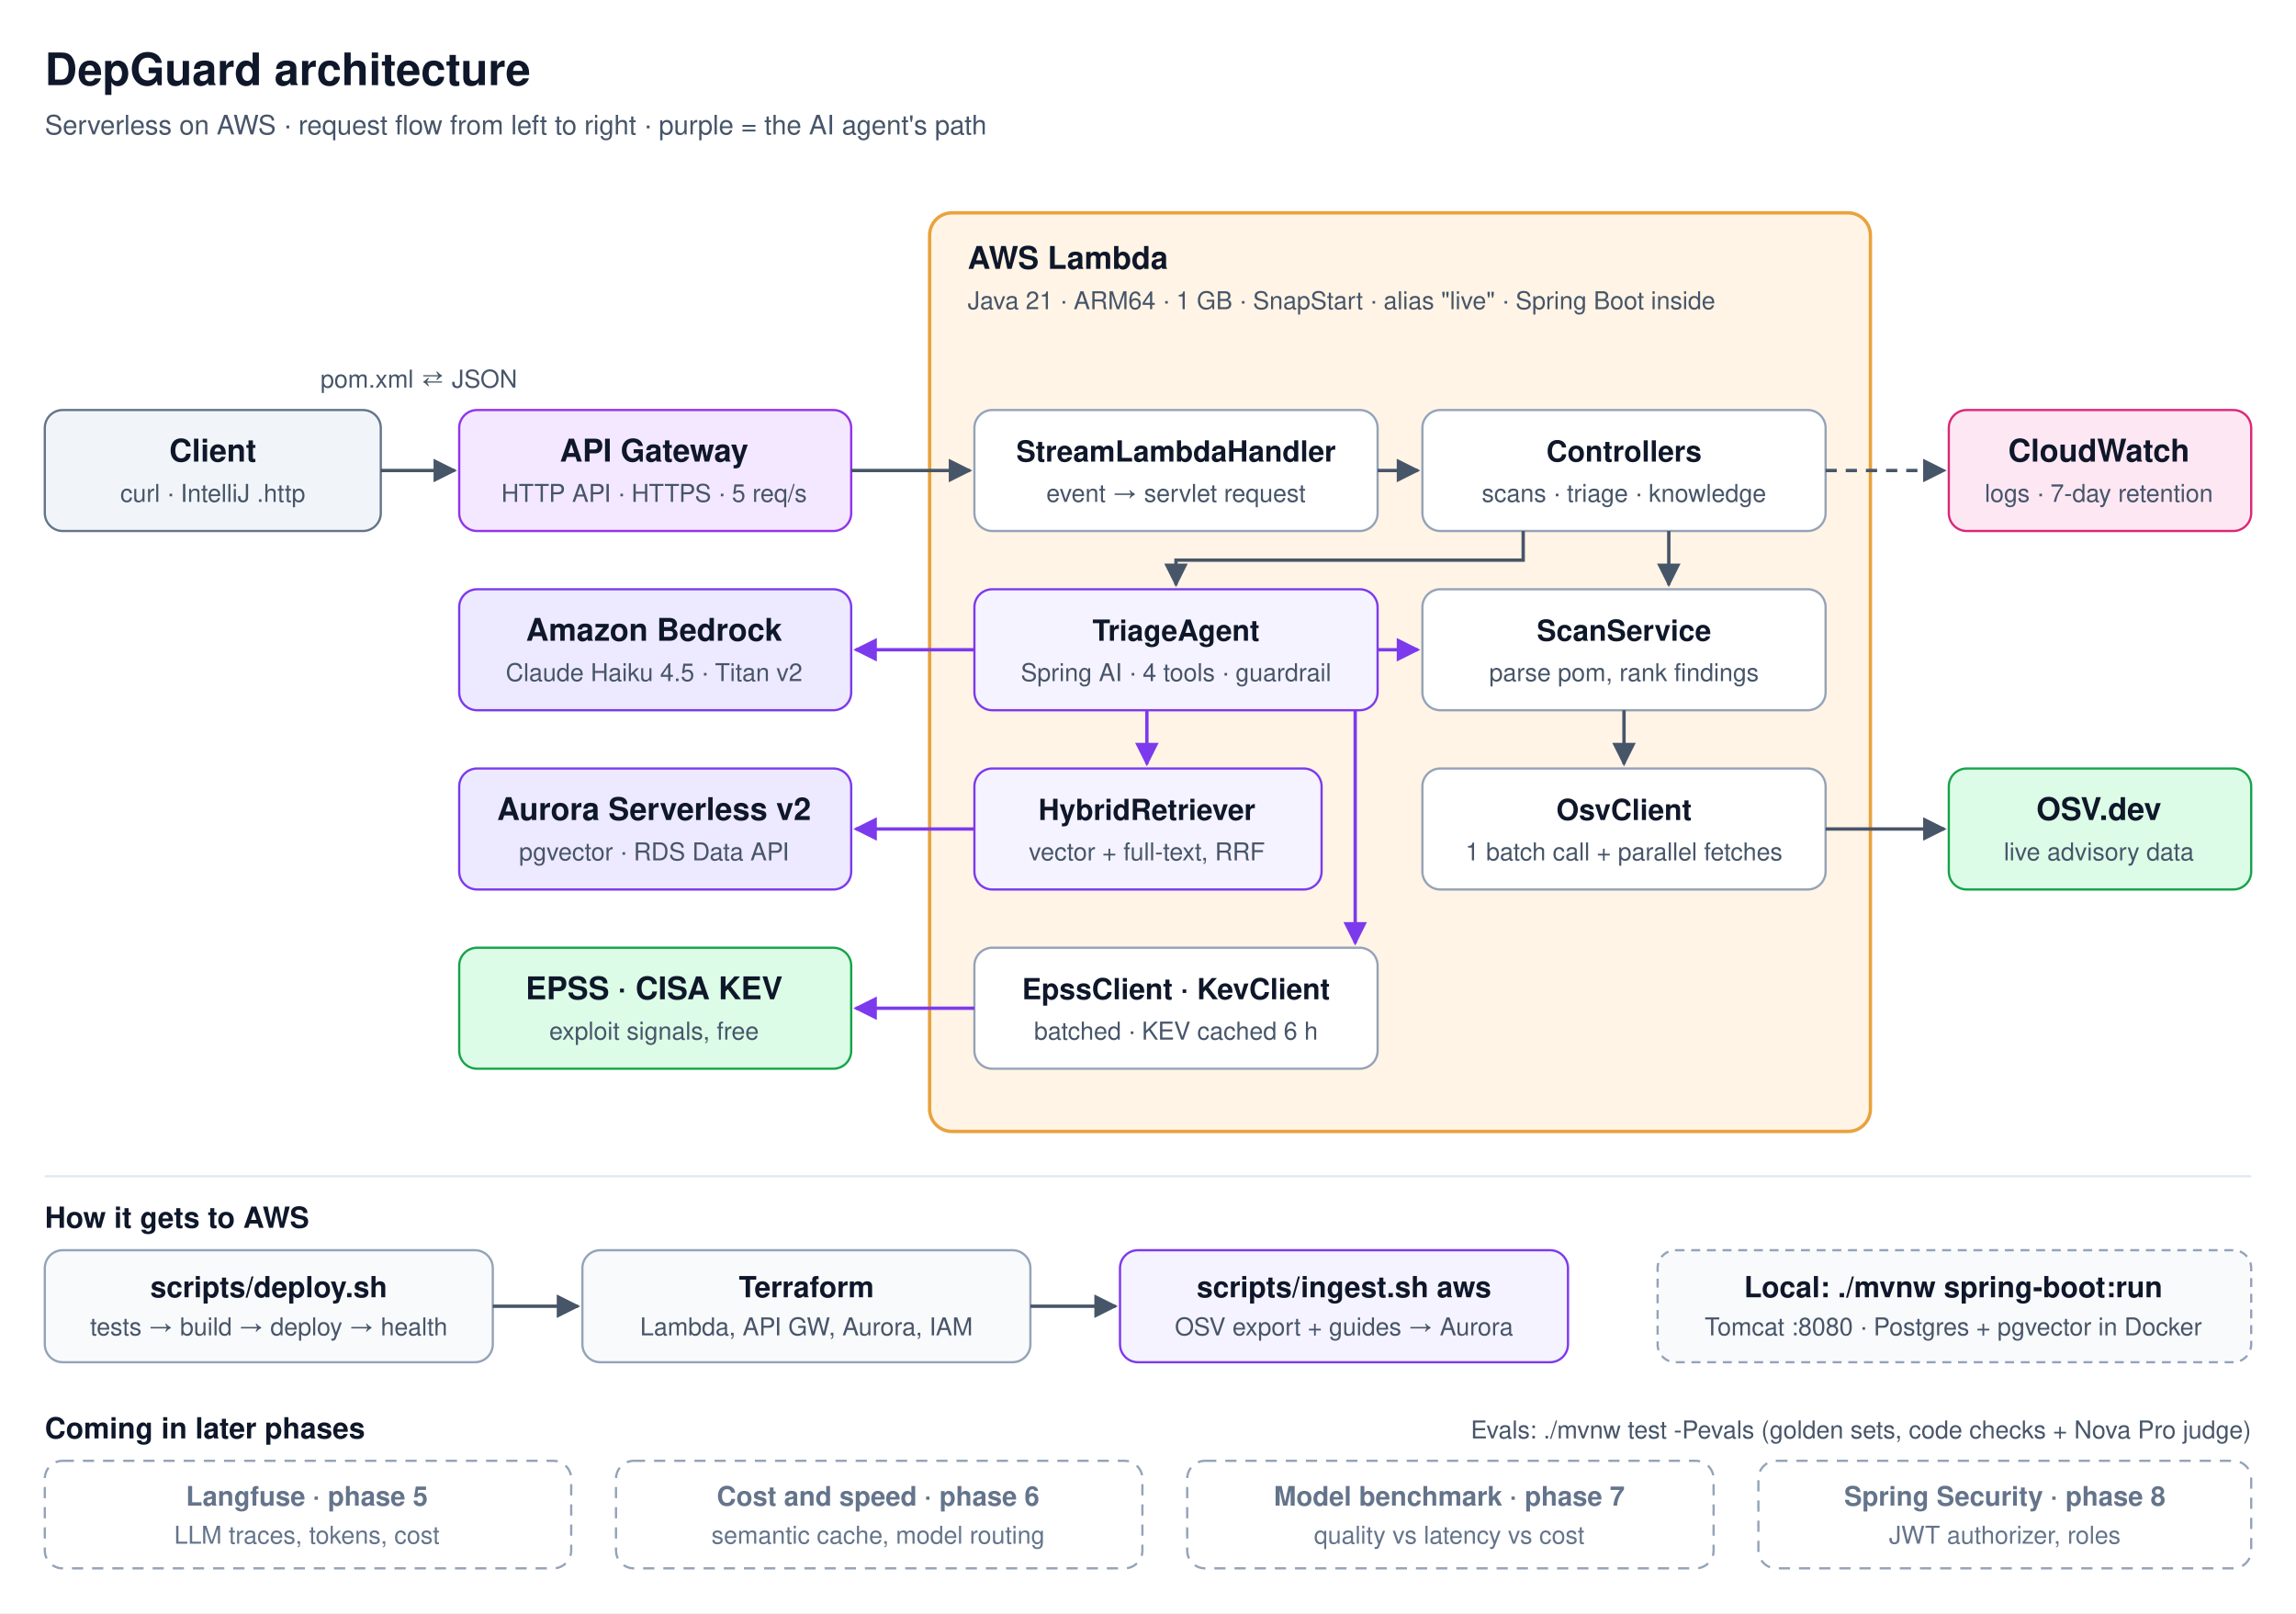
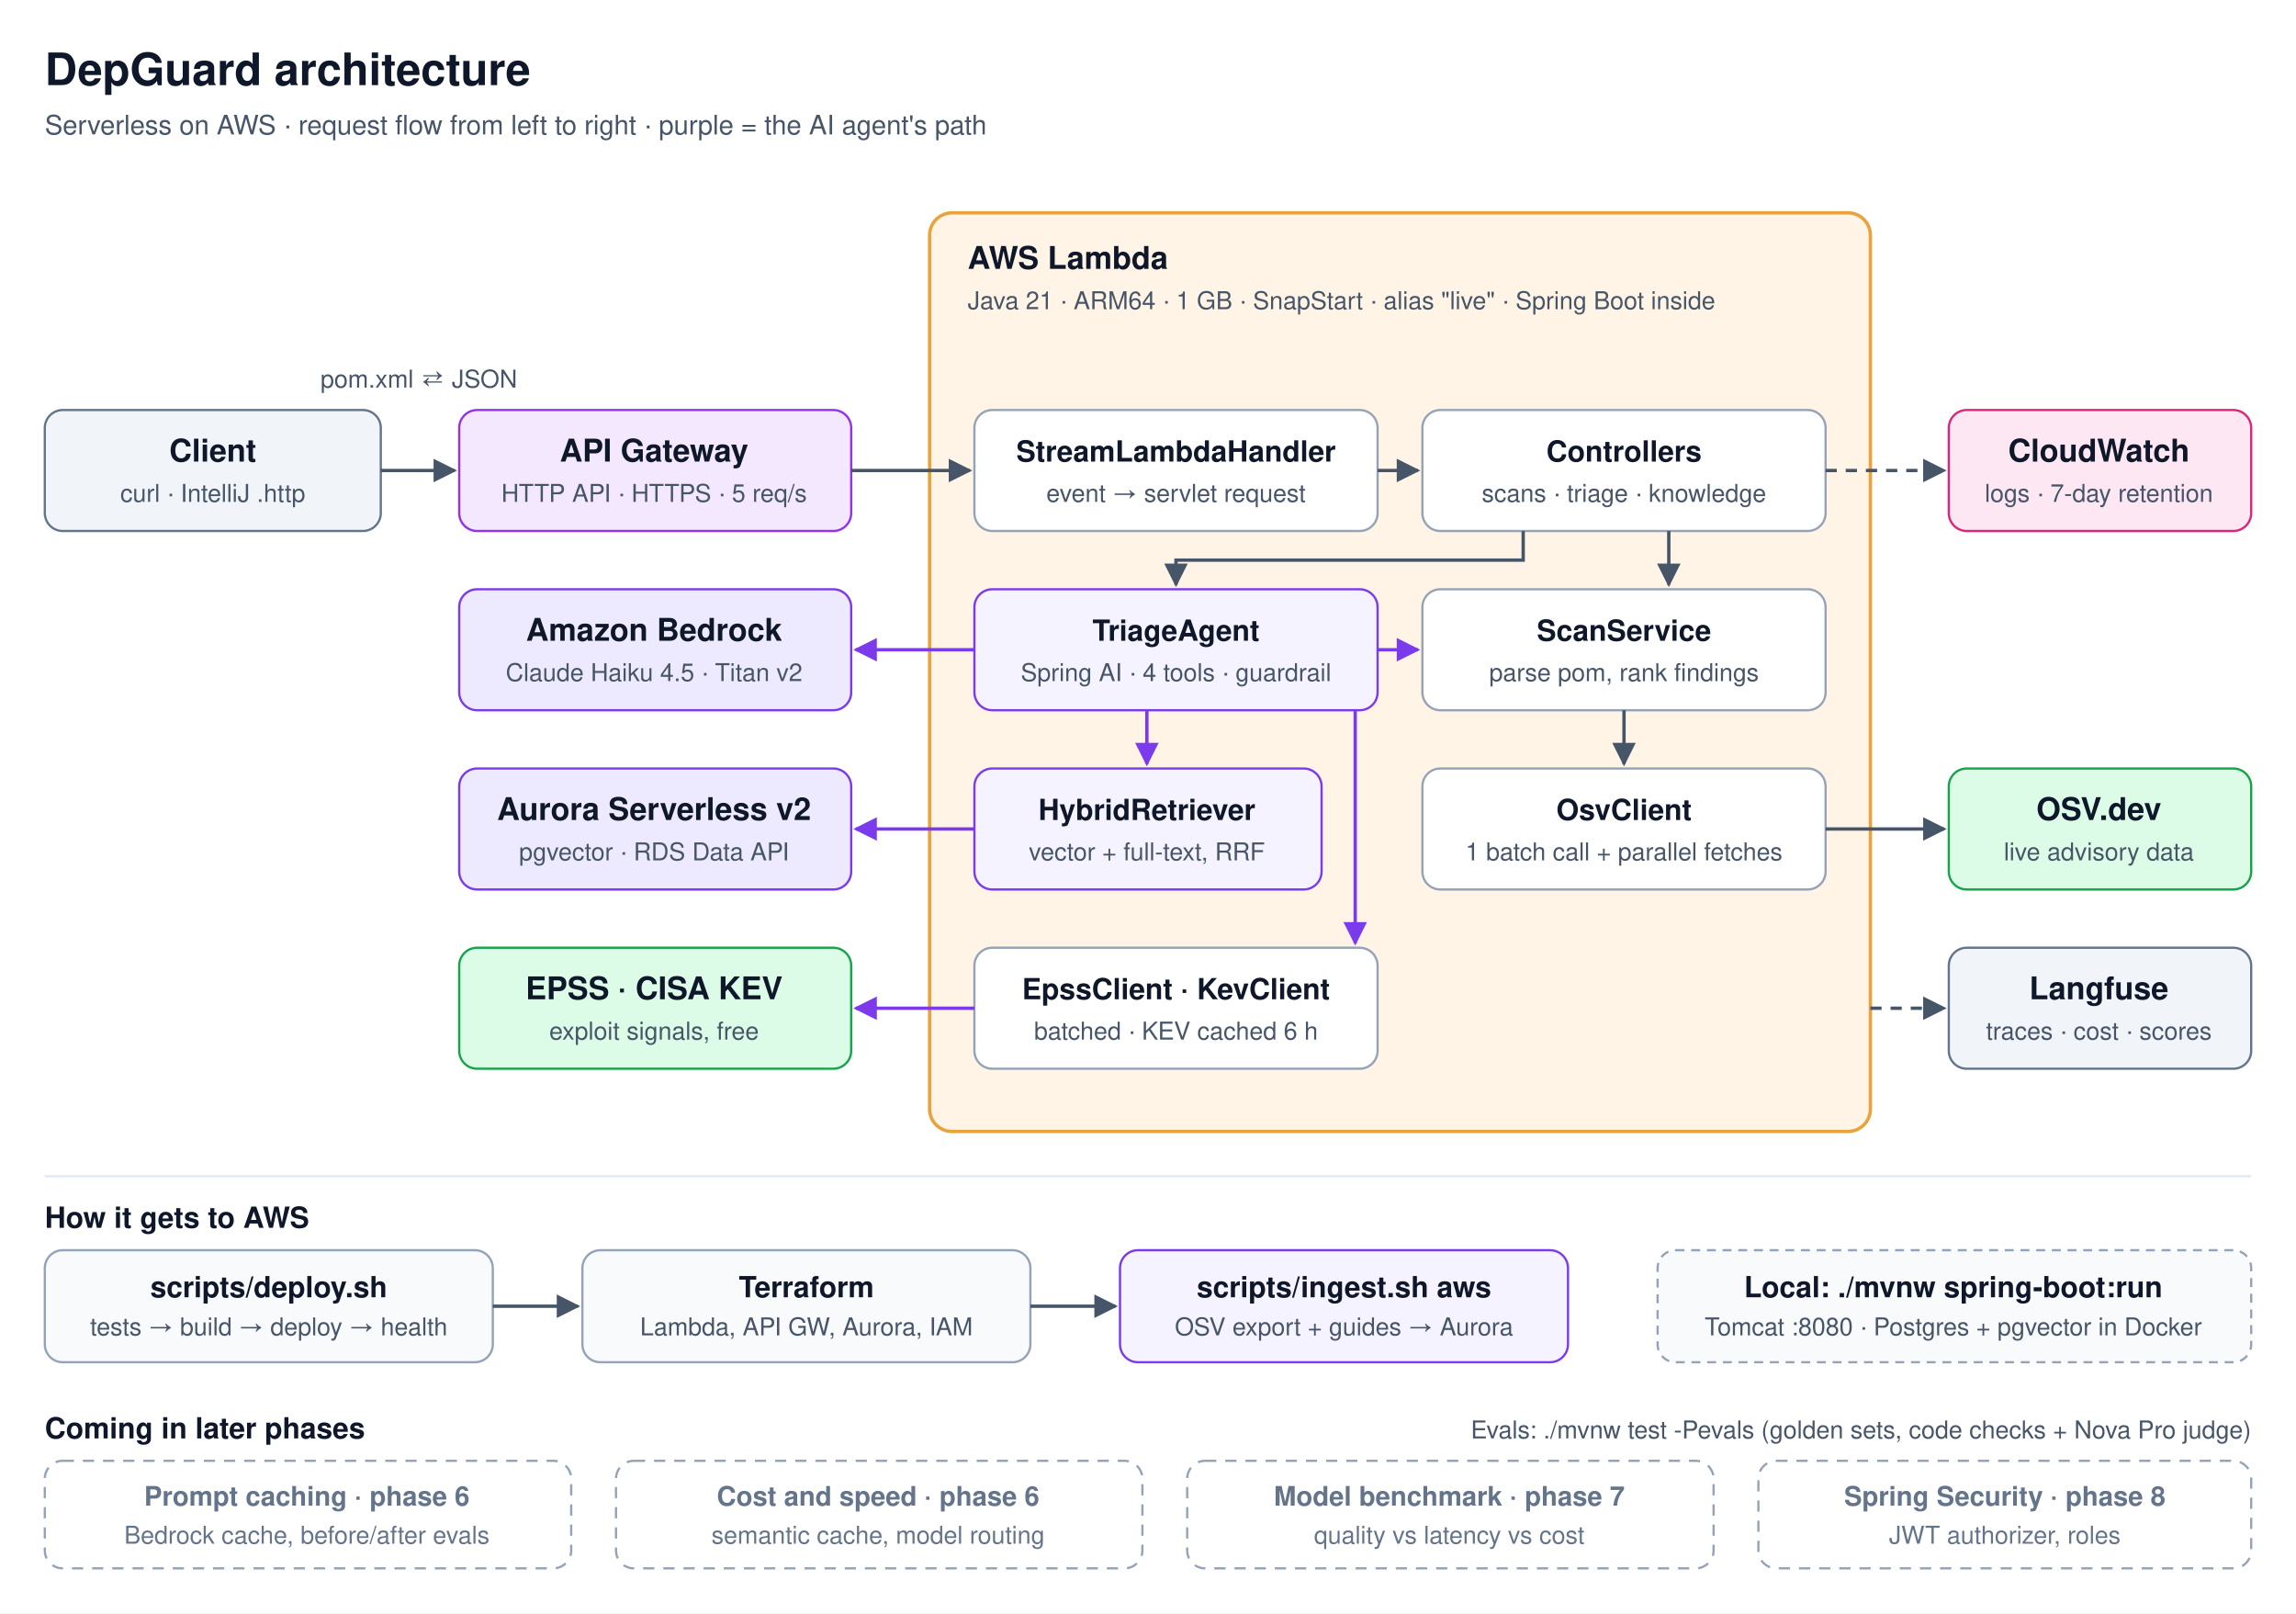
<svg xmlns="http://www.w3.org/2000/svg" viewBox="0 0 1025 720" width="1025" height="720" font-family="-apple-system, 'Segoe UI', Helvetica, Arial, sans-serif">
  <defs>
    <marker id="arrow" viewBox="0 0 10 10" refX="9" refY="5" markerWidth="7" markerHeight="7" orient="auto-start-reverse">
      <path d="M0,0 L10,5 L0,10 z" fill="#475569" />
    </marker>
    <marker id="arrow-purple" viewBox="0 0 10 10" refX="9" refY="5" markerWidth="7" markerHeight="7" orient="auto-start-reverse">
      <path d="M0,0 L10,5 L0,10 z" fill="#7c3aed" />
    </marker>
  </defs>
  <rect width="1025" height="720" fill="#ffffff" />
  <text x="20" y="38" font-size="20" font-weight="700" fill="#0f172a">DepGuard architecture</text>
  <text x="20" y="60" font-size="12" fill="#475569">Serverless on AWS · request flow from left to right · purple = the AI agent's path</text>
  <rect x="20" y="183" width="150" height="54" rx="8" fill="#f1f5f9" stroke="#64748b" />
  <text x="95" y="206" font-size="14" font-weight="700" fill="#0f172a" text-anchor="middle">Client</text>
  <text x="95" y="224" font-size="11" fill="#475569" text-anchor="middle">curl · IntelliJ .http</text>
  <rect x="205" y="183" width="175" height="54" rx="8" fill="#f3e8ff" stroke="#9333ea" />
  <text x="292" y="206" font-size="14" font-weight="700" fill="#0f172a" text-anchor="middle">API Gateway</text>
  <text x="292" y="224" font-size="11" fill="#475569" text-anchor="middle">HTTP API · HTTPS · 5 req/s</text>
  <rect x="205" y="263" width="175" height="54" rx="8" fill="#ede9fe" stroke="#7c3aed" />
  <text x="292" y="286" font-size="14" font-weight="700" fill="#0f172a" text-anchor="middle">Amazon Bedrock</text>
  <text x="292" y="304" font-size="11" fill="#475569" text-anchor="middle">Claude Haiku 4.5 · Titan v2</text>
  <rect x="205" y="343" width="175" height="54" rx="8" fill="#ede9fe" stroke="#7c3aed" />
  <text x="292" y="366" font-size="14" font-weight="700" fill="#0f172a" text-anchor="middle">Aurora Serverless v2</text>
  <text x="292" y="384" font-size="11" fill="#475569" text-anchor="middle">pgvector · RDS Data API</text>
  <rect x="205" y="423" width="175" height="54" rx="8" fill="#dcfce7" stroke="#16a34a" />
  <text x="292" y="446" font-size="14" font-weight="700" fill="#0f172a" text-anchor="middle">EPSS · CISA KEV</text>
  <text x="292" y="464" font-size="11" fill="#475569" text-anchor="middle">exploit signals, free</text>
  <rect x="415" y="95" width="420" height="410" rx="10" fill="#fff4e5" stroke="#e8a33d" stroke-width="1.5" />
  <text x="432" y="120" font-size="14" font-weight="700" fill="#0f172a">AWS Lambda</text>
  <text x="432" y="138" font-size="11" fill="#475569">Java 21 · ARM64 · 1 GB · SnapStart · alias "live" · Spring Boot inside</text>
  <rect x="435" y="183" width="180" height="54" rx="8" fill="#ffffff" stroke="#94a3b8" />
  <text x="525" y="206" font-size="13" font-weight="700" fill="#0f172a" text-anchor="middle">StreamLambdaHandler</text>
  <text x="525" y="224" font-size="11" fill="#475569" text-anchor="middle">event → servlet request</text>
  <rect x="635" y="183" width="180" height="54" rx="8" fill="#ffffff" stroke="#94a3b8" />
  <text x="725" y="206" font-size="13" font-weight="700" fill="#0f172a" text-anchor="middle">Controllers</text>
  <text x="725" y="224" font-size="11" fill="#475569" text-anchor="middle">scans · triage · knowledge</text>
  <rect x="435" y="263" width="180" height="54" rx="8" fill="#f5f3ff" stroke="#7c3aed" />
  <text x="525" y="286" font-size="13" font-weight="700" fill="#0f172a" text-anchor="middle">TriageAgent</text>
  <text x="525" y="304" font-size="11" fill="#475569" text-anchor="middle">Spring AI · 4 tools · guardrail</text>
  <rect x="635" y="263" width="180" height="54" rx="8" fill="#ffffff" stroke="#94a3b8" />
  <text x="725" y="286" font-size="13" font-weight="700" fill="#0f172a" text-anchor="middle">ScanService</text>
  <text x="725" y="304" font-size="11" fill="#475569" text-anchor="middle">parse pom, rank findings</text>
  <rect x="435" y="343" width="155" height="54" rx="8" fill="#f5f3ff" stroke="#7c3aed" />
  <text x="512" y="366" font-size="13" font-weight="700" fill="#0f172a" text-anchor="middle">HybridRetriever</text>
  <text x="512" y="384" font-size="11" fill="#475569" text-anchor="middle">vector + full-text, RRF</text>
  <rect x="635" y="343" width="180" height="54" rx="8" fill="#ffffff" stroke="#94a3b8" />
  <text x="725" y="366" font-size="13" font-weight="700" fill="#0f172a" text-anchor="middle">OsvClient</text>
  <text x="725" y="384" font-size="11" fill="#475569" text-anchor="middle">1 batch call + parallel fetches</text>
  <rect x="435" y="423" width="180" height="54" rx="8" fill="#ffffff" stroke="#94a3b8" />
  <text x="525" y="446" font-size="13" font-weight="700" fill="#0f172a" text-anchor="middle">EpssClient · KevClient</text>
  <text x="525" y="464" font-size="11" fill="#475569" text-anchor="middle">batched · KEV cached 6 h</text>
  <rect x="870" y="183" width="135" height="54" rx="8" fill="#fce7f3" stroke="#db2777" />
  <text x="937" y="206" font-size="14" font-weight="700" fill="#0f172a" text-anchor="middle">CloudWatch</text>
  <text x="937" y="224" font-size="11" fill="#475569" text-anchor="middle">logs · 7-day retention</text>
+   <rect x="870" y="423" width="135" height="54" rx="8" fill="#f1f5f9" stroke="#64748b" />
+   <text x="937" y="446" font-size="14" font-weight="700" fill="#0f172a" text-anchor="middle">Langfuse</text>
+   <text x="937" y="464" font-size="11" fill="#475569" text-anchor="middle">traces · cost · scores</text>
  <rect x="870" y="343" width="135" height="54" rx="8" fill="#dcfce7" stroke="#16a34a" />
  <text x="937" y="366" font-size="14" font-weight="700" fill="#0f172a" text-anchor="middle">OSV.dev</text>
  <text x="937" y="384" font-size="11" fill="#475569" text-anchor="middle">live advisory data</text>
  <g stroke="#475569" stroke-width="1.5" fill="none">
    <line x1="170" y1="210" x2="203" y2="210" marker-end="url(#arrow)" />
    <line x1="380" y1="210" x2="433" y2="210" marker-end="url(#arrow)" />
    <line x1="615" y1="210" x2="633" y2="210" marker-end="url(#arrow)" />
    <line x1="745" y1="237" x2="745" y2="261" marker-end="url(#arrow)" />
    <polyline points="680,237 680,250 525,250 525,261" marker-end="url(#arrow)" />
    <line x1="725" y1="317" x2="725" y2="341" marker-end="url(#arrow)" />
    <line x1="815" y1="370" x2="868" y2="370" marker-end="url(#arrow)" />
    <line x1="815" y1="210" x2="868" y2="210" stroke-dasharray="5 4" marker-end="url(#arrow)" />
+     <line x1="835" y1="450" x2="868" y2="450" stroke-dasharray="5 4" marker-end="url(#arrow)" />
  </g>
  <g stroke="#7c3aed" stroke-width="1.5" fill="none">
    <line x1="615" y1="290" x2="633" y2="290" marker-end="url(#arrow-purple)" />
    <line x1="512" y1="317" x2="512" y2="341" marker-end="url(#arrow-purple)" />
    <line x1="605" y1="317" x2="605" y2="421" marker-end="url(#arrow-purple)" />
    <line x1="435" y1="290" x2="382" y2="290" marker-end="url(#arrow-purple)" />
    <line x1="435" y1="370" x2="382" y2="370" marker-end="url(#arrow-purple)" />
    <line x1="435" y1="450" x2="382" y2="450" marker-end="url(#arrow-purple)" />
  </g>
  <text x="187" y="173" font-size="11" fill="#475569" text-anchor="middle">pom.xml ⇄ JSON</text>
  <line x1="20" y1="525" x2="1005" y2="525" stroke="#e2e8f0" />
  <text x="20" y="548" font-size="13" font-weight="700" fill="#0f172a">How it gets to AWS</text>
  <rect x="20" y="558" width="200" height="50" rx="8" fill="#f8fafc" stroke="#94a3b8" />
  <text x="120" y="579" font-size="13" font-weight="700" fill="#0f172a" text-anchor="middle">scripts/deploy.sh</text>
  <text x="120" y="596" font-size="11" fill="#475569" text-anchor="middle">tests → build → deploy → health</text>
  <rect x="260" y="558" width="200" height="50" rx="8" fill="#f8fafc" stroke="#94a3b8" />
  <text x="360" y="579" font-size="13" font-weight="700" fill="#0f172a" text-anchor="middle">Terraform</text>
  <text x="360" y="596" font-size="11" fill="#475569" text-anchor="middle">Lambda, API GW, Aurora, IAM</text>
  <rect x="500" y="558" width="200" height="50" rx="8" fill="#f5f3ff" stroke="#7c3aed" />
  <text x="600" y="579" font-size="13" font-weight="700" fill="#0f172a" text-anchor="middle">scripts/ingest.sh aws</text>
  <text x="600" y="596" font-size="11" fill="#475569" text-anchor="middle">OSV export + guides → Aurora</text>
  <g stroke="#475569" stroke-width="1.5" fill="none">
    <line x1="220" y1="583" x2="258" y2="583" marker-end="url(#arrow)" />
    <line x1="460" y1="583" x2="498" y2="583" marker-end="url(#arrow)" />
  </g>
  <rect x="740" y="558" width="265" height="50" rx="8" fill="#f8fafc" stroke="#94a3b8" stroke-dasharray="4 3" />
  <text x="872" y="579" font-size="13" font-weight="700" fill="#0f172a" text-anchor="middle">Local: ./mvnw spring-boot:run</text>
  <text x="872" y="596" font-size="11" fill="#475569" text-anchor="middle">Tomcat :8080 · Postgres + pgvector in Docker</text>
  <text x="20" y="642" font-size="13" font-weight="700" fill="#0f172a">Coming in later phases</text>
  <text x="1005" y="642" font-size="11" fill="#475569" text-anchor="end">Evals: ./mvnw test -Pevals (golden sets, code checks + Nova Pro judge)</text>
  <g fill="#ffffff" stroke="#94a3b8" stroke-dasharray="5 4">
    <rect x="20" y="652" width="235" height="48" rx="8" />
    <rect x="275" y="652" width="235" height="48" rx="8" />
    <rect x="530" y="652" width="235" height="48" rx="8" />
    <rect x="785" y="652" width="220" height="48" rx="8" />
  </g>
  <g font-size="12" fill="#64748b" text-anchor="middle">
-     <text x="137" y="672" font-weight="700">Langfuse · phase 5</text>
-     <text x="137" y="689" font-size="11">LLM traces, tokens, cost</text>
+     <text x="137" y="672" font-weight="700">Prompt caching · phase 6</text>
+     <text x="137" y="689" font-size="11">Bedrock cache, before/after evals</text>
    <text x="392" y="672" font-weight="700">Cost and speed · phase 6</text>
    <text x="392" y="689" font-size="11">semantic cache, model routing</text>
    <text x="647" y="672" font-weight="700">Model benchmark · phase 7</text>
    <text x="647" y="689" font-size="11">quality vs latency vs cost</text>
    <text x="895" y="672" font-weight="700">Spring Security · phase 8</text>
    <text x="895" y="689" font-size="11">JWT authorizer, roles</text>
  </g>
</svg>
